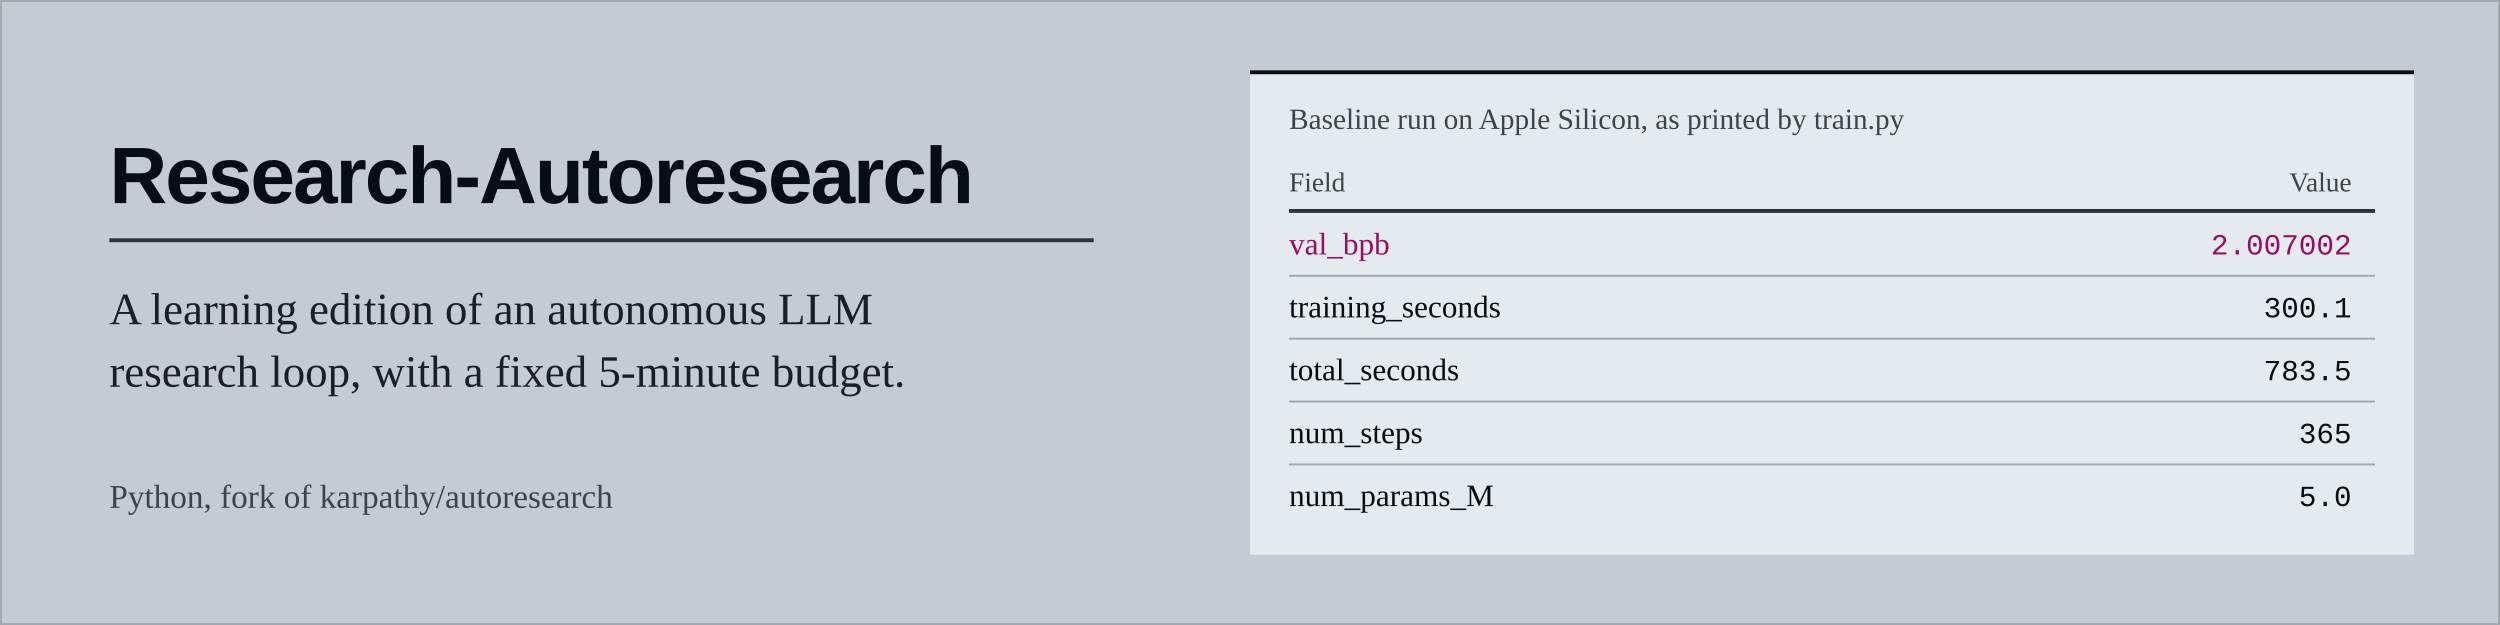
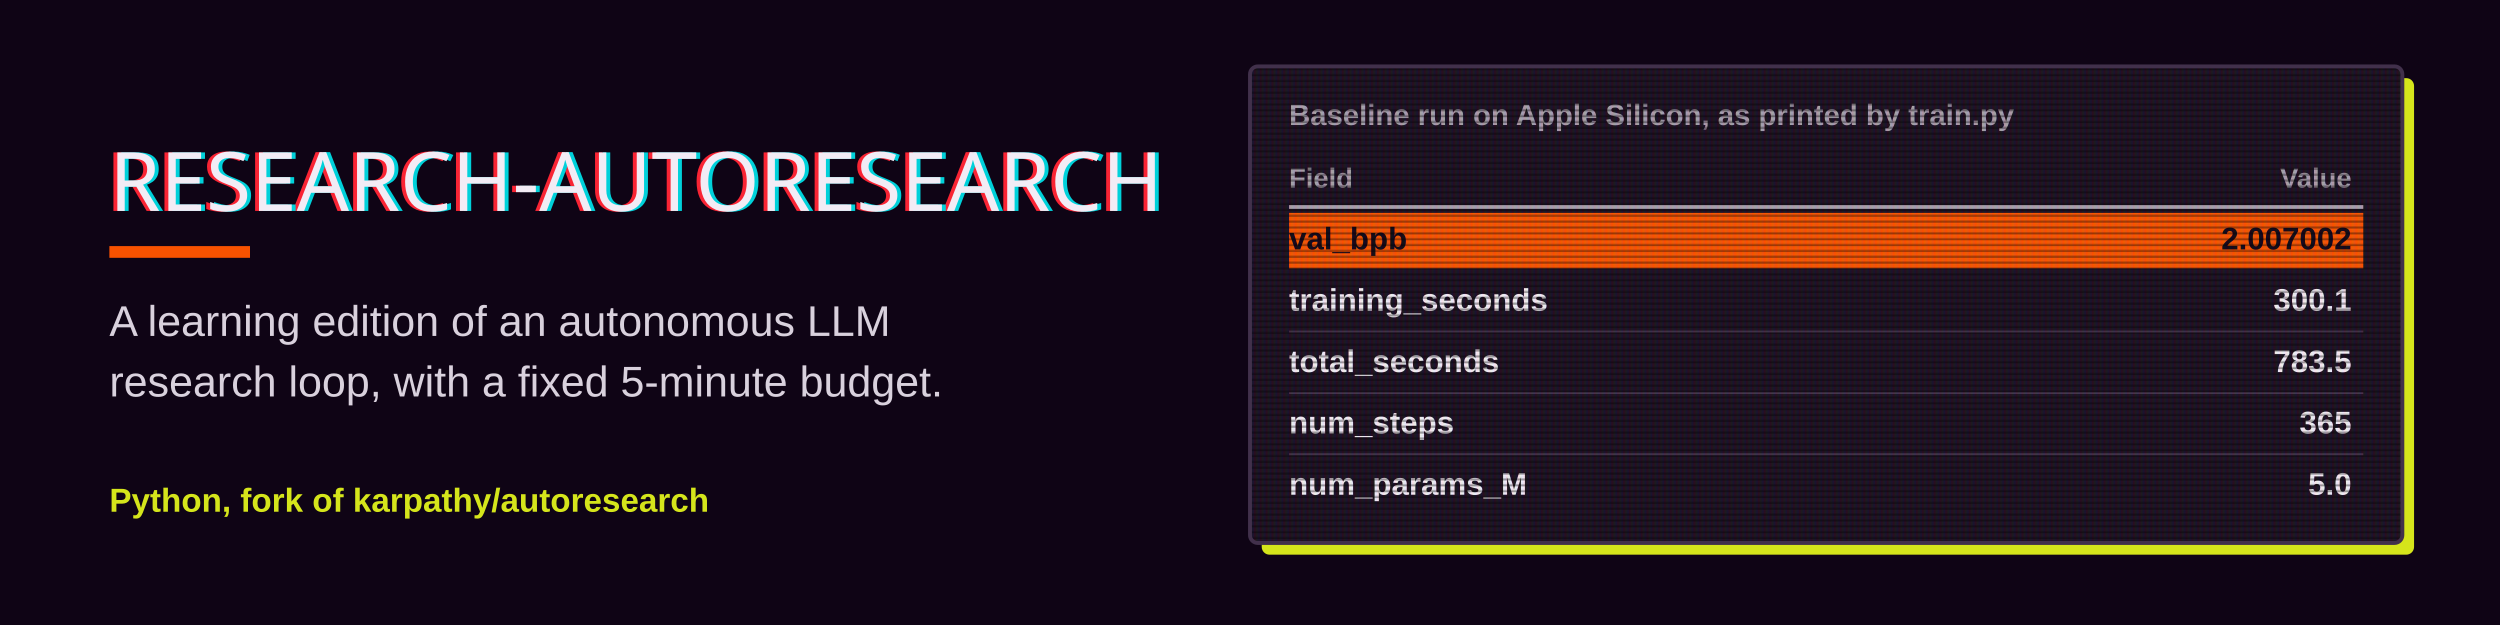
<svg xmlns="http://www.w3.org/2000/svg" viewBox="0 0 1280 320" width="1280" height="320" role="img" aria-label="Research-Autoresearch: a baseline training run">
-   <rect width="1280" height="320" fill="#c4cbd2" />
-   <rect x="0.5" y="0.5" width="1279" height="319" fill="none" stroke="#a1a9af" />
-   <text x="56" y="104" font-family="'Hanken Grotesk', 'Helvetica Neue', Arial, sans-serif" font-size="41" font-weight="600" letter-spacing="-1" fill="#060e15">Research-Autoresearch</text>
-   <rect x="56" y="122" width="504" height="2" fill="#2b343b" />
-   <text x="56" y="166" font-family="'Newsreader', Georgia, 'Times New Roman', serif" font-size="23" fill="#182027">A learning edition of an autonomous LLM</text>
-   <text x="56" y="198" font-family="'Newsreader', Georgia, 'Times New Roman', serif" font-size="23" fill="#182027">research loop, with a fixed 5-minute budget.</text>
-   <text x="56" y="260" font-family="'Newsreader', Georgia, 'Times New Roman', serif" font-size="17" font-weight="500" fill="#3b434b">Python, fork of karpathy/autoresearch</text>
-   <rect x="640" y="36" width="596" height="248" fill="#e5eaef" />
-   <rect x="640" y="36" width="596" height="2" fill="#060e15" />
-   <text x="660" y="66" font-family="'Newsreader', Georgia, 'Times New Roman', serif" font-size="15" font-weight="500" fill="#3b434b">Baseline run on Apple Silicon, as printed by train.py</text>
-   <text x="660" y="98" text-anchor="start" font-family="'Newsreader', Georgia, 'Times New Roman', serif" font-size="14" font-weight="500" fill="#3b434b">Field</text>
-   <text x="1204" y="98" text-anchor="end" font-family="'Newsreader', Georgia, 'Times New Roman', serif" font-size="14" font-weight="500" fill="#3b434b">Value</text>
-   <rect x="660" y="107" width="556" height="2" fill="#2b343b" />
-   <text x="660" y="130.3" font-family="'Newsreader', Georgia, 'Times New Roman', serif" font-size="16" fill="#970d63">val_bpb</text>
-   <text x="1204" y="130.3" text-anchor="end" font-family="'IBM Plex Mono', Consolas, 'Courier New', monospace" font-size="15" fill="#970d63">2.007002</text>
-   <line x1="660" y1="141.2" x2="1216" y2="141.2" stroke="#a1a9af" stroke-width="1" />
-   <text x="660" y="162.5" font-family="'Newsreader', Georgia, 'Times New Roman', serif" font-size="16" fill="#060e15">training_seconds</text>
-   <text x="1204" y="162.5" text-anchor="end" font-family="'IBM Plex Mono', Consolas, 'Courier New', monospace" font-size="15" fill="#060e15">300.1</text>
-   <line x1="660" y1="173.4" x2="1216" y2="173.4" stroke="#a1a9af" stroke-width="1" />
-   <text x="660" y="194.7" font-family="'Newsreader', Georgia, 'Times New Roman', serif" font-size="16" fill="#060e15">total_seconds</text>
-   <text x="1204" y="194.7" text-anchor="end" font-family="'IBM Plex Mono', Consolas, 'Courier New', monospace" font-size="15" fill="#060e15">783.5</text>
-   <line x1="660" y1="205.6" x2="1216" y2="205.6" stroke="#a1a9af" stroke-width="1" />
-   <text x="660" y="226.9" font-family="'Newsreader', Georgia, 'Times New Roman', serif" font-size="16" fill="#060e15">num_steps</text>
-   <text x="1204" y="226.9" text-anchor="end" font-family="'IBM Plex Mono', Consolas, 'Courier New', monospace" font-size="15" fill="#060e15">365</text>
-   <line x1="660" y1="237.8" x2="1216" y2="237.8" stroke="#a1a9af" stroke-width="1" />
-   <text x="660" y="259.1" font-family="'Newsreader', Georgia, 'Times New Roman', serif" font-size="16" fill="#060e15">num_params_M</text>
-   <text x="1204" y="259.1" text-anchor="end" font-family="'IBM Plex Mono', Consolas, 'Courier New', monospace" font-size="15" fill="#060e15">5.0</text>
+   <defs>
+     <pattern id="grille" width="3" height="3" patternUnits="userSpaceOnUse">
+       <rect width="1" height="3" fill="#f92434" fill-opacity="0.07" />
+       <rect x="1" width="1" height="3" fill="#4ee11b" fill-opacity="0.07" />
+       <rect x="2" width="1" height="3" fill="#376eff" fill-opacity="0.07" />
+       <rect y="2" width="3" height="1" fill="#030104" fill-opacity="0.35" />
+     </pattern>
+   </defs>
+   <rect width="1280" height="320" fill="#0f0415" />
+   <text x="54" y="108" font-family="'Bungee', Impact, 'Arial Black', sans-serif" font-size="42" fill="#f92434">RESEARCH-AUTORESEARCH</text>
+   <text x="58" y="108" font-family="'Bungee', Impact, 'Arial Black', sans-serif" font-size="42" fill="#00d1da">RESEARCH-AUTORESEARCH</text>
+   <text x="56" y="108" font-family="'Bungee', Impact, 'Arial Black', sans-serif" font-size="42" fill="#f2ecf5">RESEARCH-AUTORESEARCH</text>
+   <rect x="56" y="126" width="72" height="6" fill="#f85200" />
+   <text x="56" y="172" font-family="'Chivo', 'Helvetica Neue', Arial, sans-serif" font-size="22" fill="#d9d1dd">A learning edition of an autonomous LLM</text>
+   <text x="56" y="203" font-family="'Chivo', 'Helvetica Neue', Arial, sans-serif" font-size="22" fill="#d9d1dd">research loop, with a fixed 5-minute budget.</text>
+   <text x="56" y="262" font-family="'Chivo', 'Helvetica Neue', Arial, sans-serif" font-size="17" font-weight="700" fill="#d5e51b">Python, fork of karpathy/autoresearch</text>
+   <rect x="646" y="40" width="590" height="244" rx="4" fill="#d5e51b" />
+   <rect x="640" y="34" width="590" height="244" rx="4" fill="#190d20" stroke="#41304b" stroke-width="2" />
+   <text x="660" y="64" font-family="'Chivo', 'Helvetica Neue', Arial, sans-serif" font-size="15" font-weight="700" fill="#a79dac">Baseline run on Apple Silicon, as printed by train.py</text>
+   <text x="660" y="96" text-anchor="start" font-family="'Chivo', 'Helvetica Neue', Arial, sans-serif" font-size="14" font-weight="700" fill="#a79dac">Field</text>
+   <text x="1204" y="96" text-anchor="end" font-family="'Chivo', 'Helvetica Neue', Arial, sans-serif" font-size="14" font-weight="700" fill="#a79dac">Value</text>
+   <rect x="660" y="105" width="550" height="2" fill="#a79dac" />
+   <rect x="660" y="109.0" width="550" height="28.4" fill="#f85200" />
+   <text x="660" y="127.7" font-family="'Chivo', 'Helvetica Neue', Arial, sans-serif" font-size="16" font-weight="700" fill="#0f0415">val_bpb</text>
+   <text x="1204" y="127.7" text-anchor="end" font-family="'Chivo', 'Helvetica Neue', Arial, sans-serif" font-size="16" font-weight="900" fill="#0f0415">2.007002</text>
+   <text x="660" y="159.1" font-family="'Chivo', 'Helvetica Neue', Arial, sans-serif" font-size="16" font-weight="700" fill="#f2ecf5">training_seconds</text>
+   <text x="1204" y="159.1" text-anchor="end" font-family="'Chivo', 'Helvetica Neue', Arial, sans-serif" font-size="16" font-weight="900" fill="#f2ecf5">300.1</text>
+   <line x1="660" y1="169.8" x2="1210" y2="169.8" stroke="#41304b" stroke-width="1" />
+   <text x="660" y="190.5" font-family="'Chivo', 'Helvetica Neue', Arial, sans-serif" font-size="16" font-weight="700" fill="#f2ecf5">total_seconds</text>
+   <text x="1204" y="190.5" text-anchor="end" font-family="'Chivo', 'Helvetica Neue', Arial, sans-serif" font-size="16" font-weight="900" fill="#f2ecf5">783.5</text>
+   <line x1="660" y1="201.2" x2="1210" y2="201.2" stroke="#41304b" stroke-width="1" />
+   <text x="660" y="221.9" font-family="'Chivo', 'Helvetica Neue', Arial, sans-serif" font-size="16" font-weight="700" fill="#f2ecf5">num_steps</text>
+   <text x="1204" y="221.9" text-anchor="end" font-family="'Chivo', 'Helvetica Neue', Arial, sans-serif" font-size="16" font-weight="900" fill="#f2ecf5">365</text>
+   <line x1="660" y1="232.6" x2="1210" y2="232.6" stroke="#41304b" stroke-width="1" />
+   <text x="660" y="253.3" font-family="'Chivo', 'Helvetica Neue', Arial, sans-serif" font-size="16" font-weight="700" fill="#f2ecf5">num_params_M</text>
+   <text x="1204" y="253.3" text-anchor="end" font-family="'Chivo', 'Helvetica Neue', Arial, sans-serif" font-size="16" font-weight="900" fill="#f2ecf5">5.0</text>
+   <rect x="641" y="35" width="588" height="242" rx="3" fill="url(#grille)" />
</svg>
